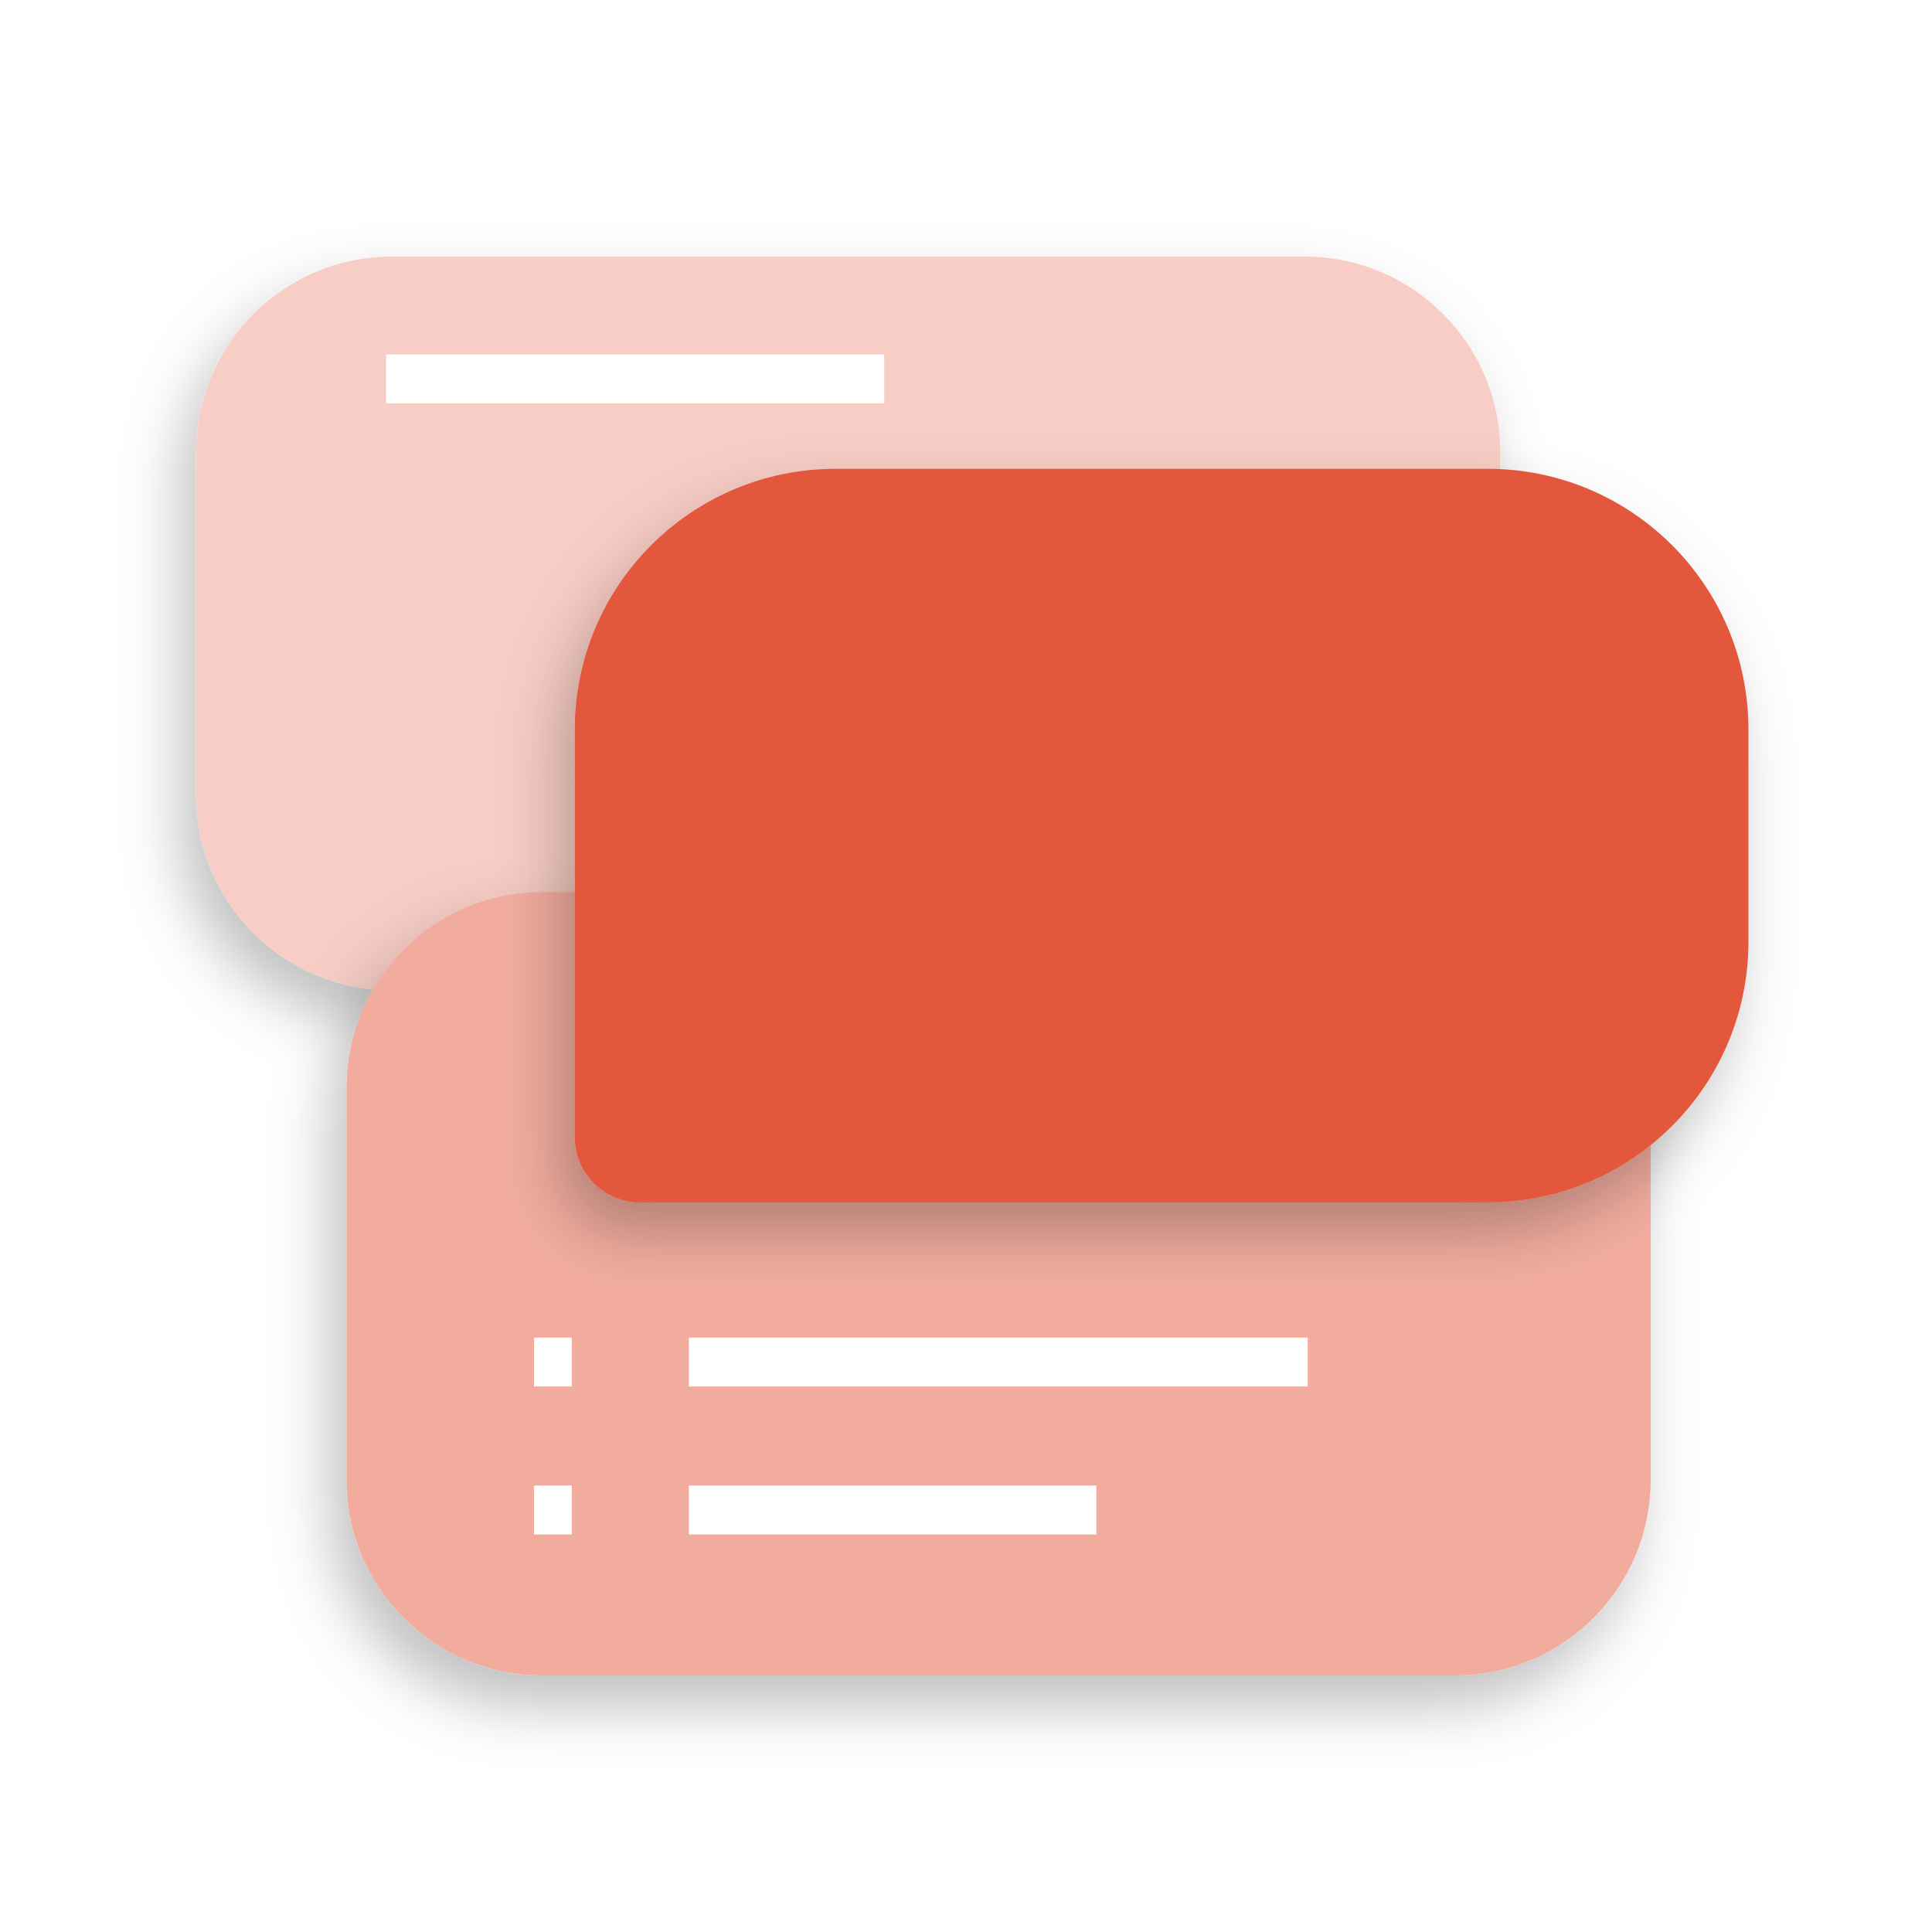
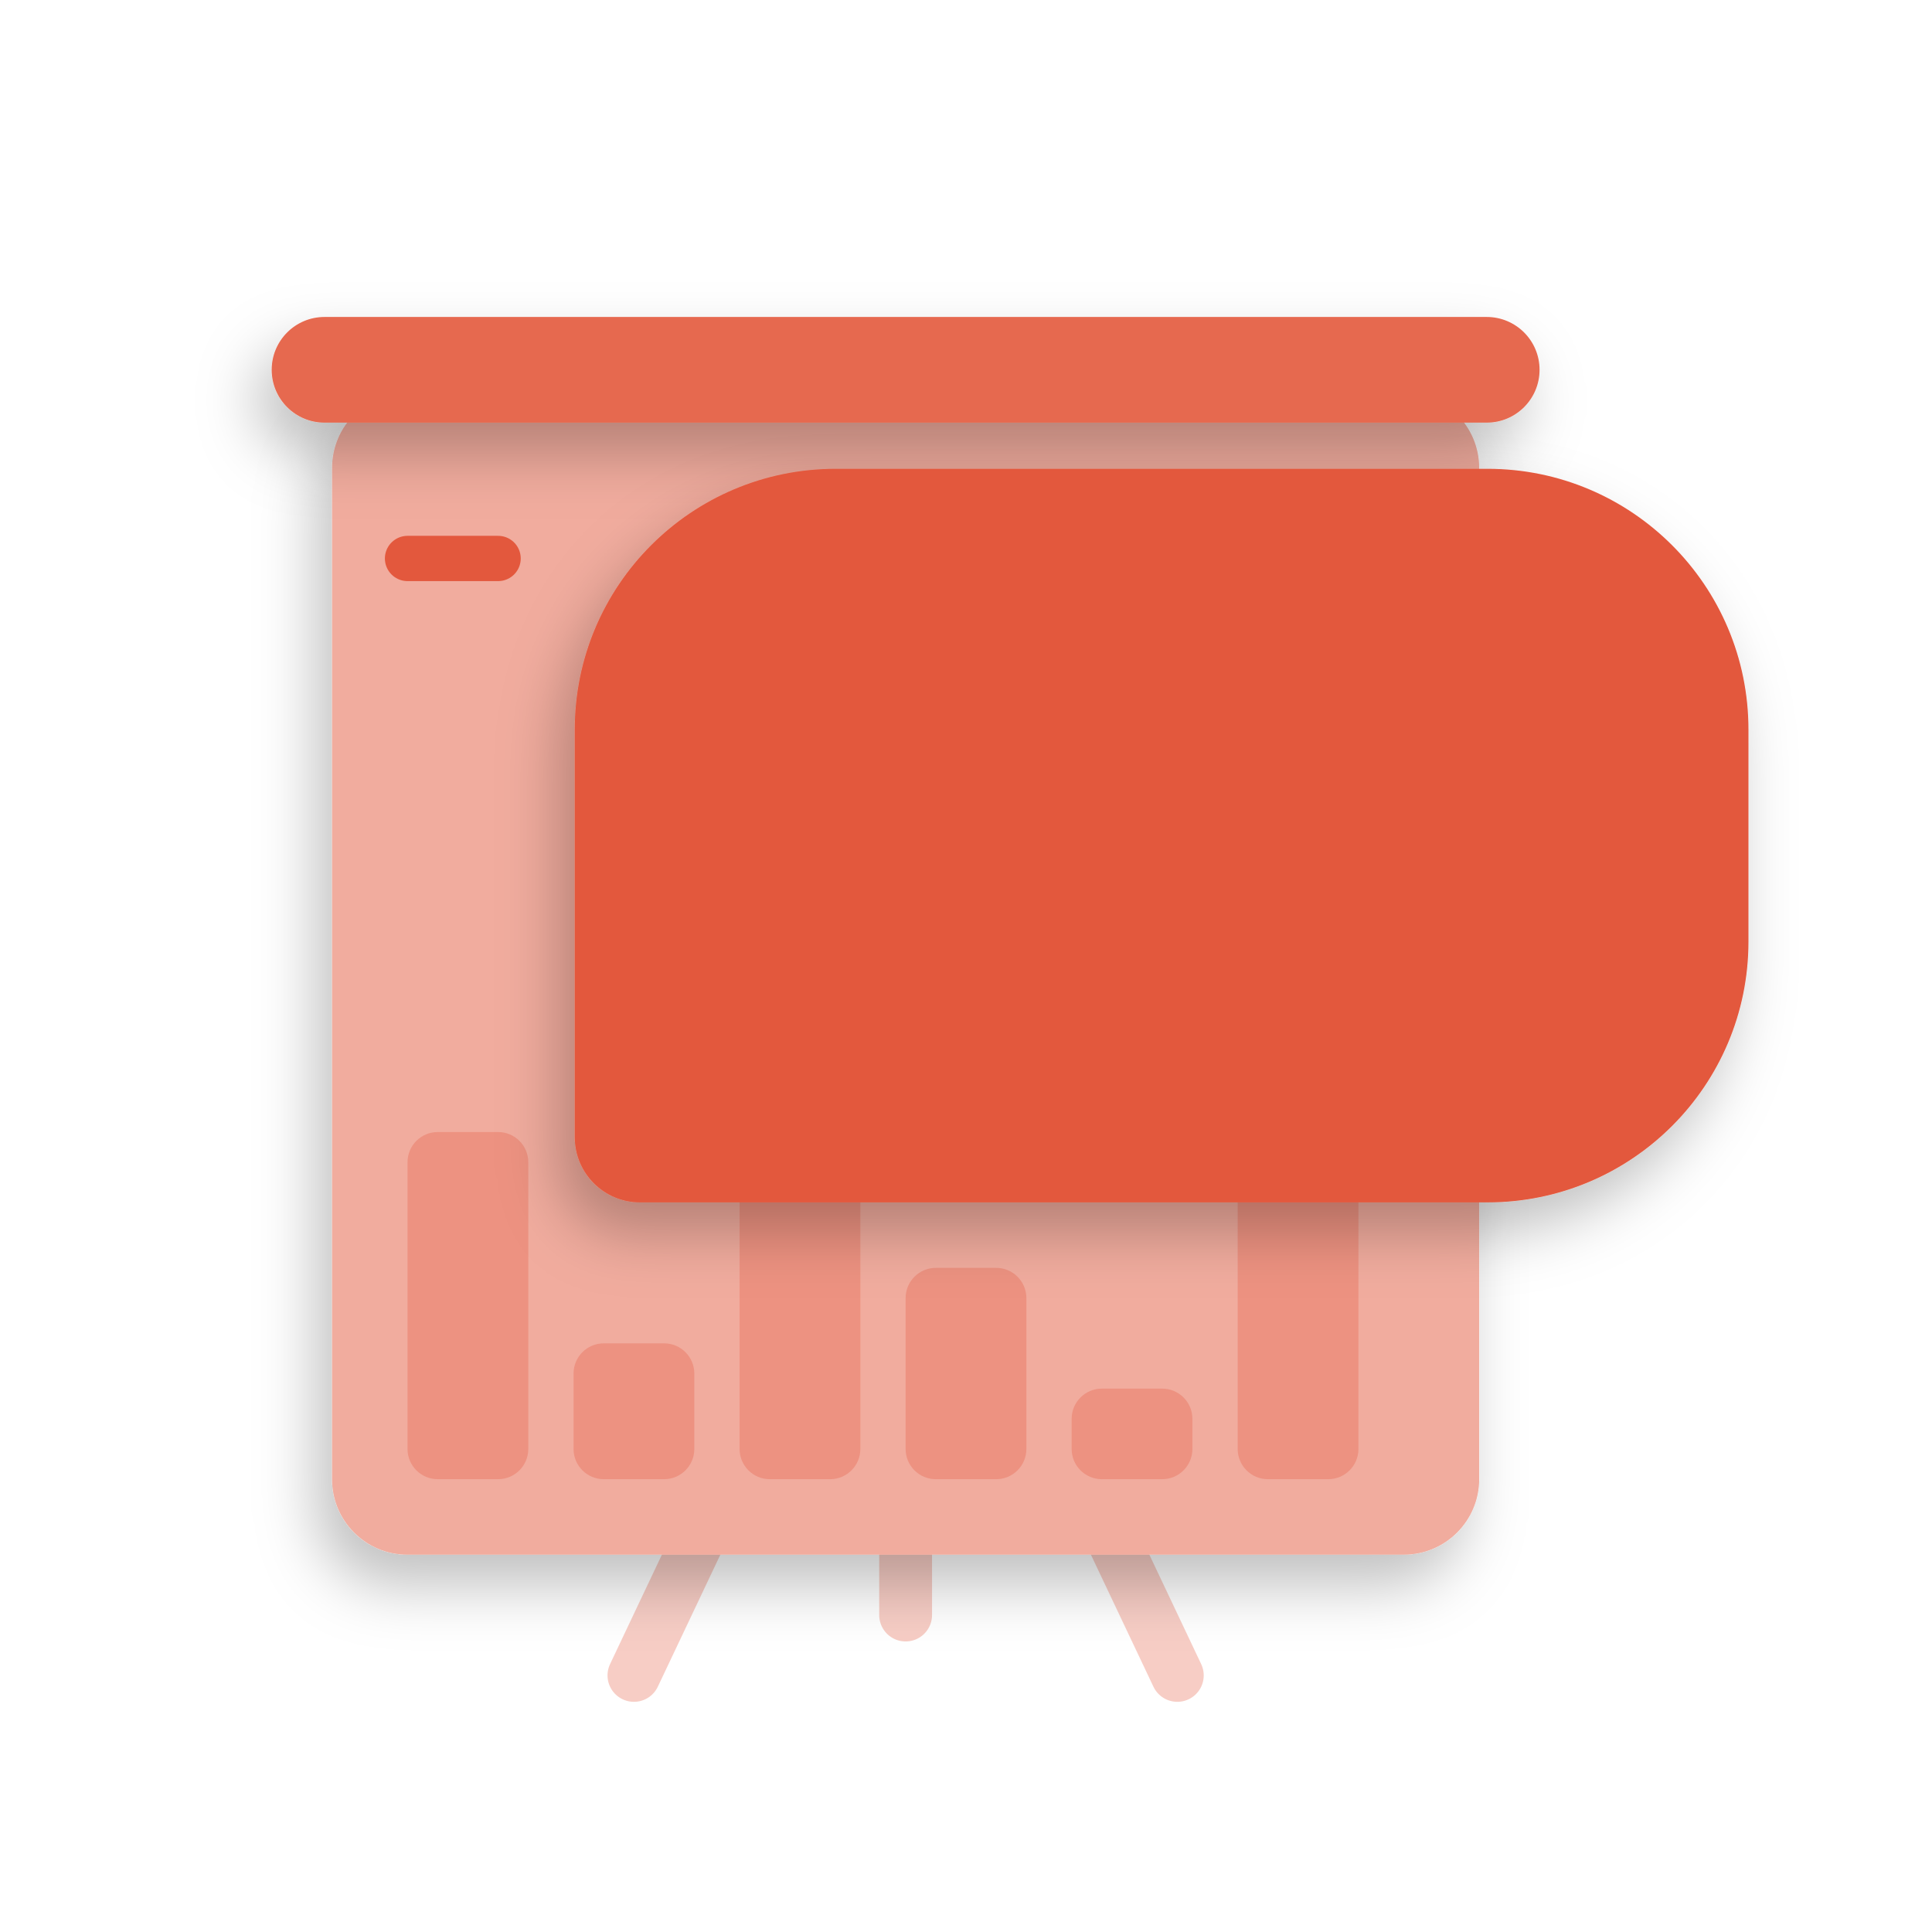
<svg xmlns="http://www.w3.org/2000/svg" width="256" height="256" viewBox="0 0 256 256" fill="none">
  <defs>
-     <filter id="shadow" x="-20%" y="-20%" width="140%" height="150%" color-interpolation-filters="sRGB">
+     <filter id="shadow" filterUnits="userSpaceOnUse" x="-16" y="-16" width="288" height="288" color-interpolation-filters="sRGB">
      <feDropShadow dx="-2" dy="4" stdDeviation="4" flood-color="#000000" flood-opacity=".25" />
    </filter>
  </defs>
  <rect width="256" height="256" fill="#ffffff" />
-   <rect x="26" y="34" width="172.8" height="97.2" rx="25.92" fill="#f7cdc5" filter="url(#shadow)" />
-   <path d="M51.16 50.2h66" stroke="#ffffff" stroke-width="6.48" />
-   <rect x="45.92" y="118.2" width="172.8" height="103.8" rx="25.92" fill="#f1ac9e" filter="url(#shadow)" />
-   <path d="M70.76 180.48h5M91.28 180.48h82M70.76 200.087h5M91.28 200.087h54" stroke="#ffffff" stroke-width="6.48" />
+   <path d="M120 146l-36 76" stroke="#f7cdc5" stroke-width="7" stroke-linecap="round" />
+   <path d="M120 146l36 76" stroke="#f7cdc5" stroke-width="7" stroke-linecap="round" />
+   <path d="M120 146l0 68" stroke="#f7cdc5" stroke-width="7" stroke-linecap="round" />
+   <rect x="44" y="52" width="152" height="154" rx="10" fill="#f1ac9e" filter="url(#shadow)" />
+   <path d="M54 74l12 0" stroke="#e3583d" stroke-width="6" stroke-linecap="round" />
+   <rect x="54" y="150" width="16" height="46" rx="4" fill="#ed9281" />
+   <rect x="76" y="178" width="16" height="18" rx="4" fill="#ed9281" />
+   <rect x="98" y="132" width="16" height="64" rx="4" fill="#ed9281" />
+   <rect x="120" y="168" width="16" height="28" rx="4" fill="#ed9281" />
+   <rect x="142" y="184" width="16" height="12" rx="4" fill="#ed9281" />
+   <rect x="164" y="120" width="16" height="76" rx="4" fill="#ed9281" />
+   <rect x="36" y="42" width="168" height="14" rx="7" fill="#e66950" filter="url(#shadow)" />
  <g filter="url(#shadow)">
    <path d="M110.72 62.12h86.4a34.56 34.56 0 0 1 34.56 34.56v28.08a34.56 34.56 0 0 1-34.56 34.56H84.8a8.64 8.64 0 0 1-8.64-8.64V96.68a34.56 34.56 0 0 1 34.56-34.56Z" fill="#e3583d" />
  </g>
</svg>
